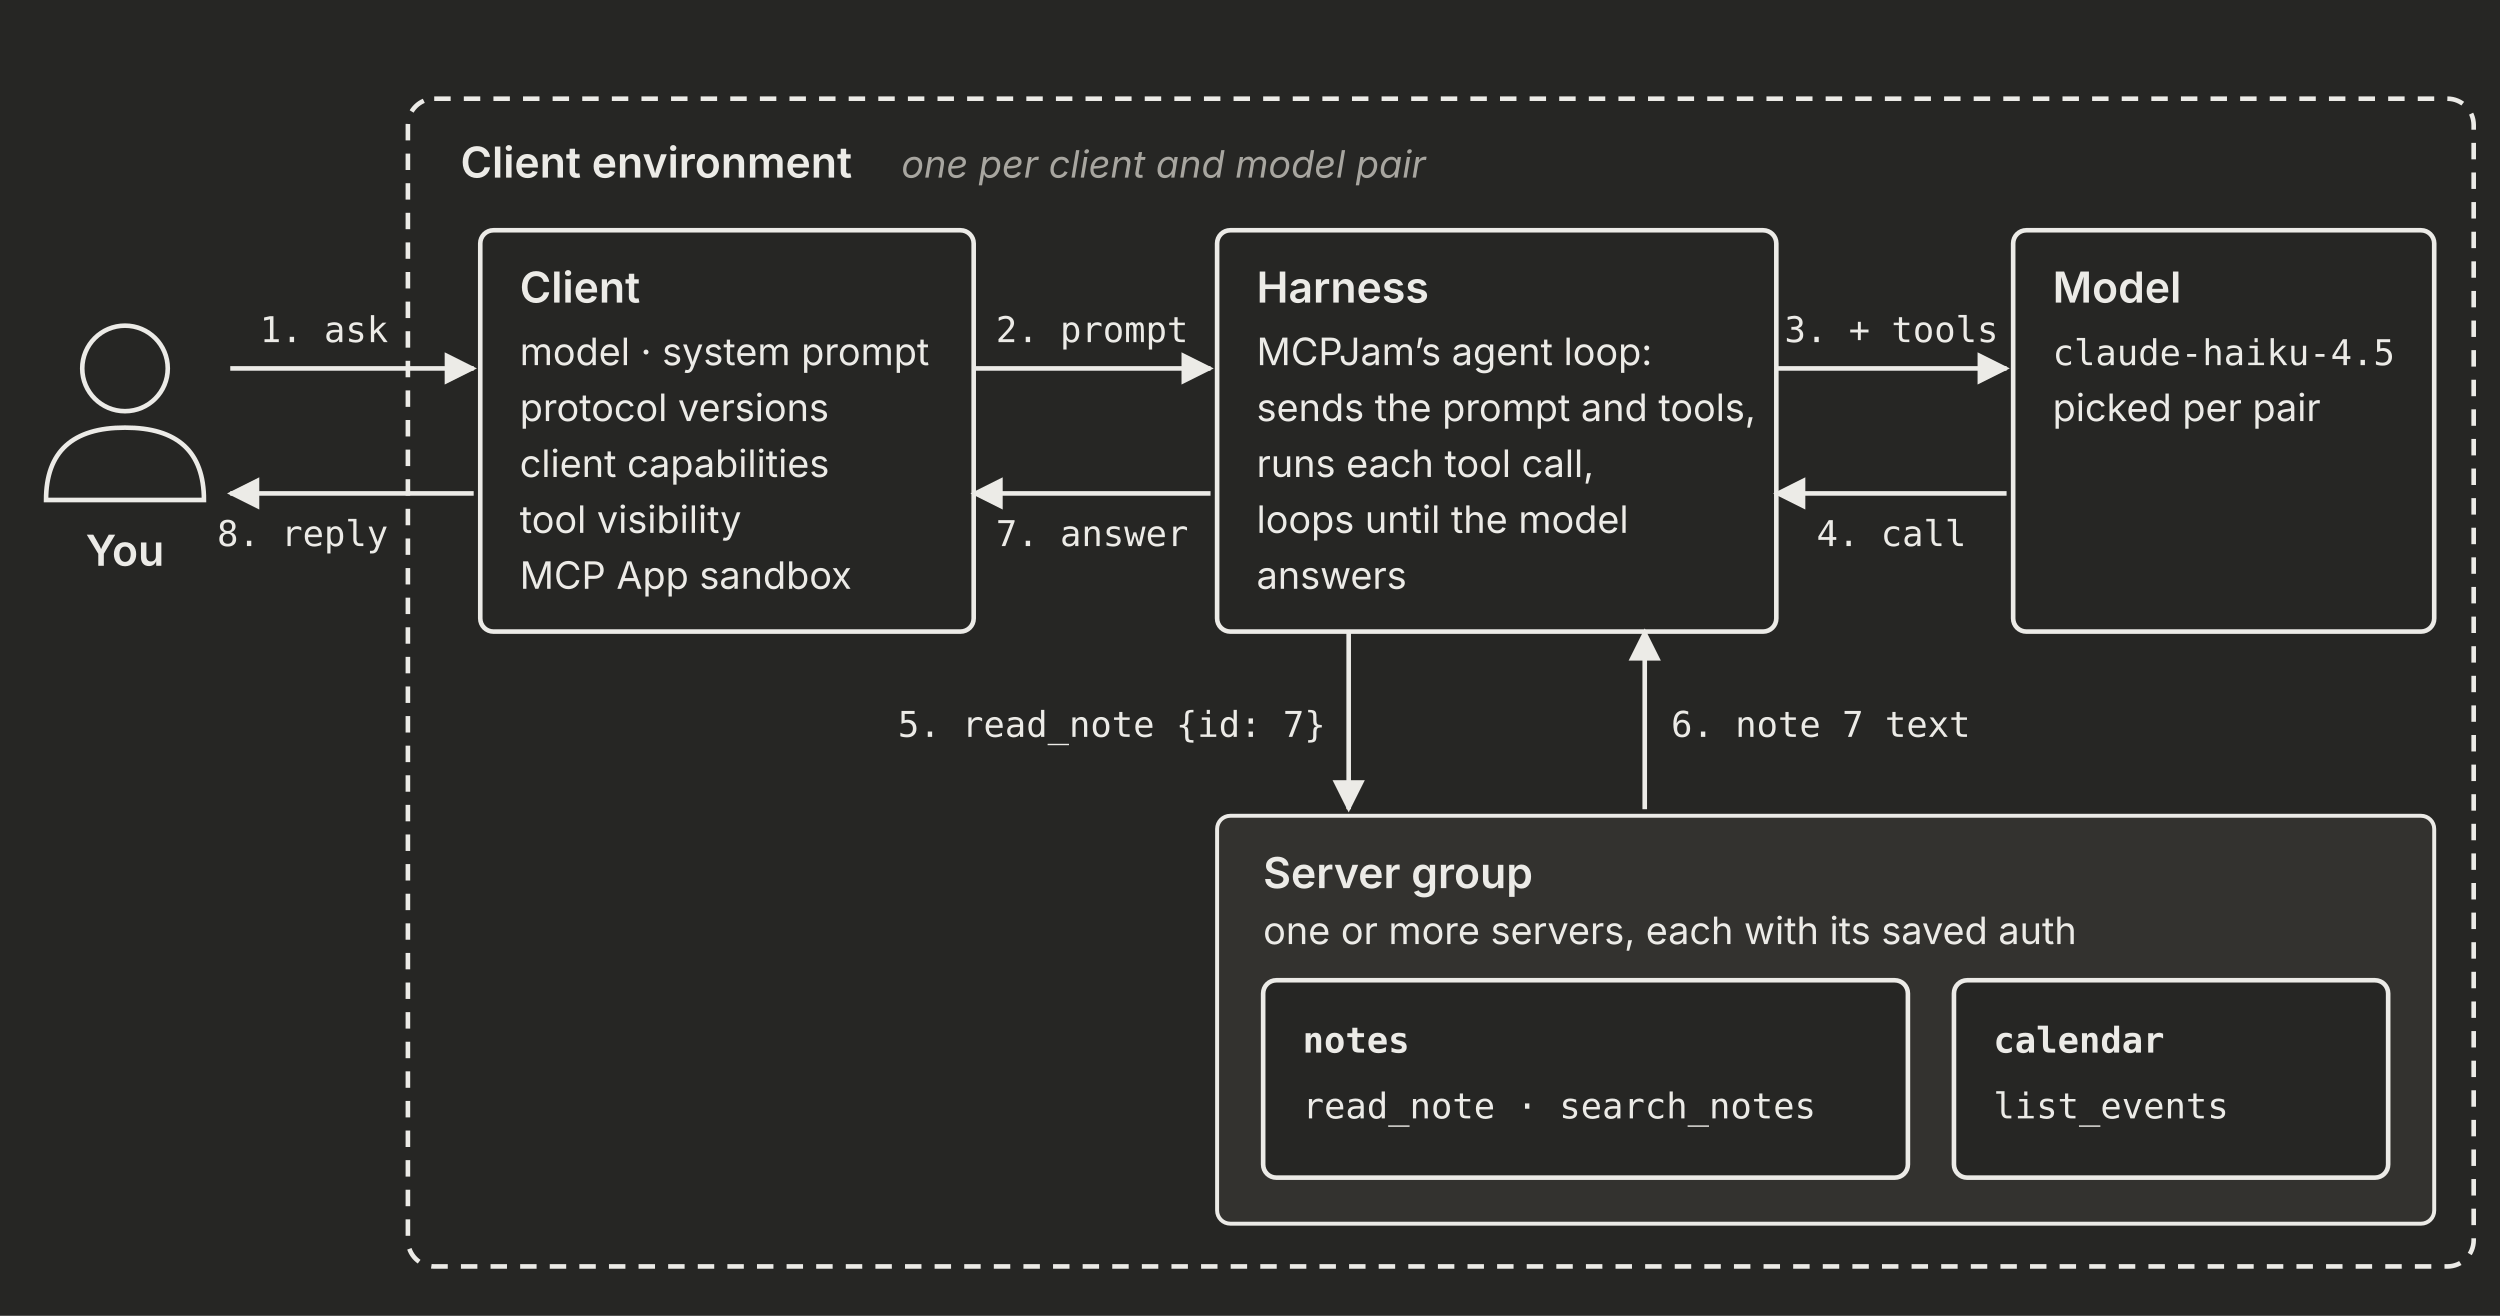
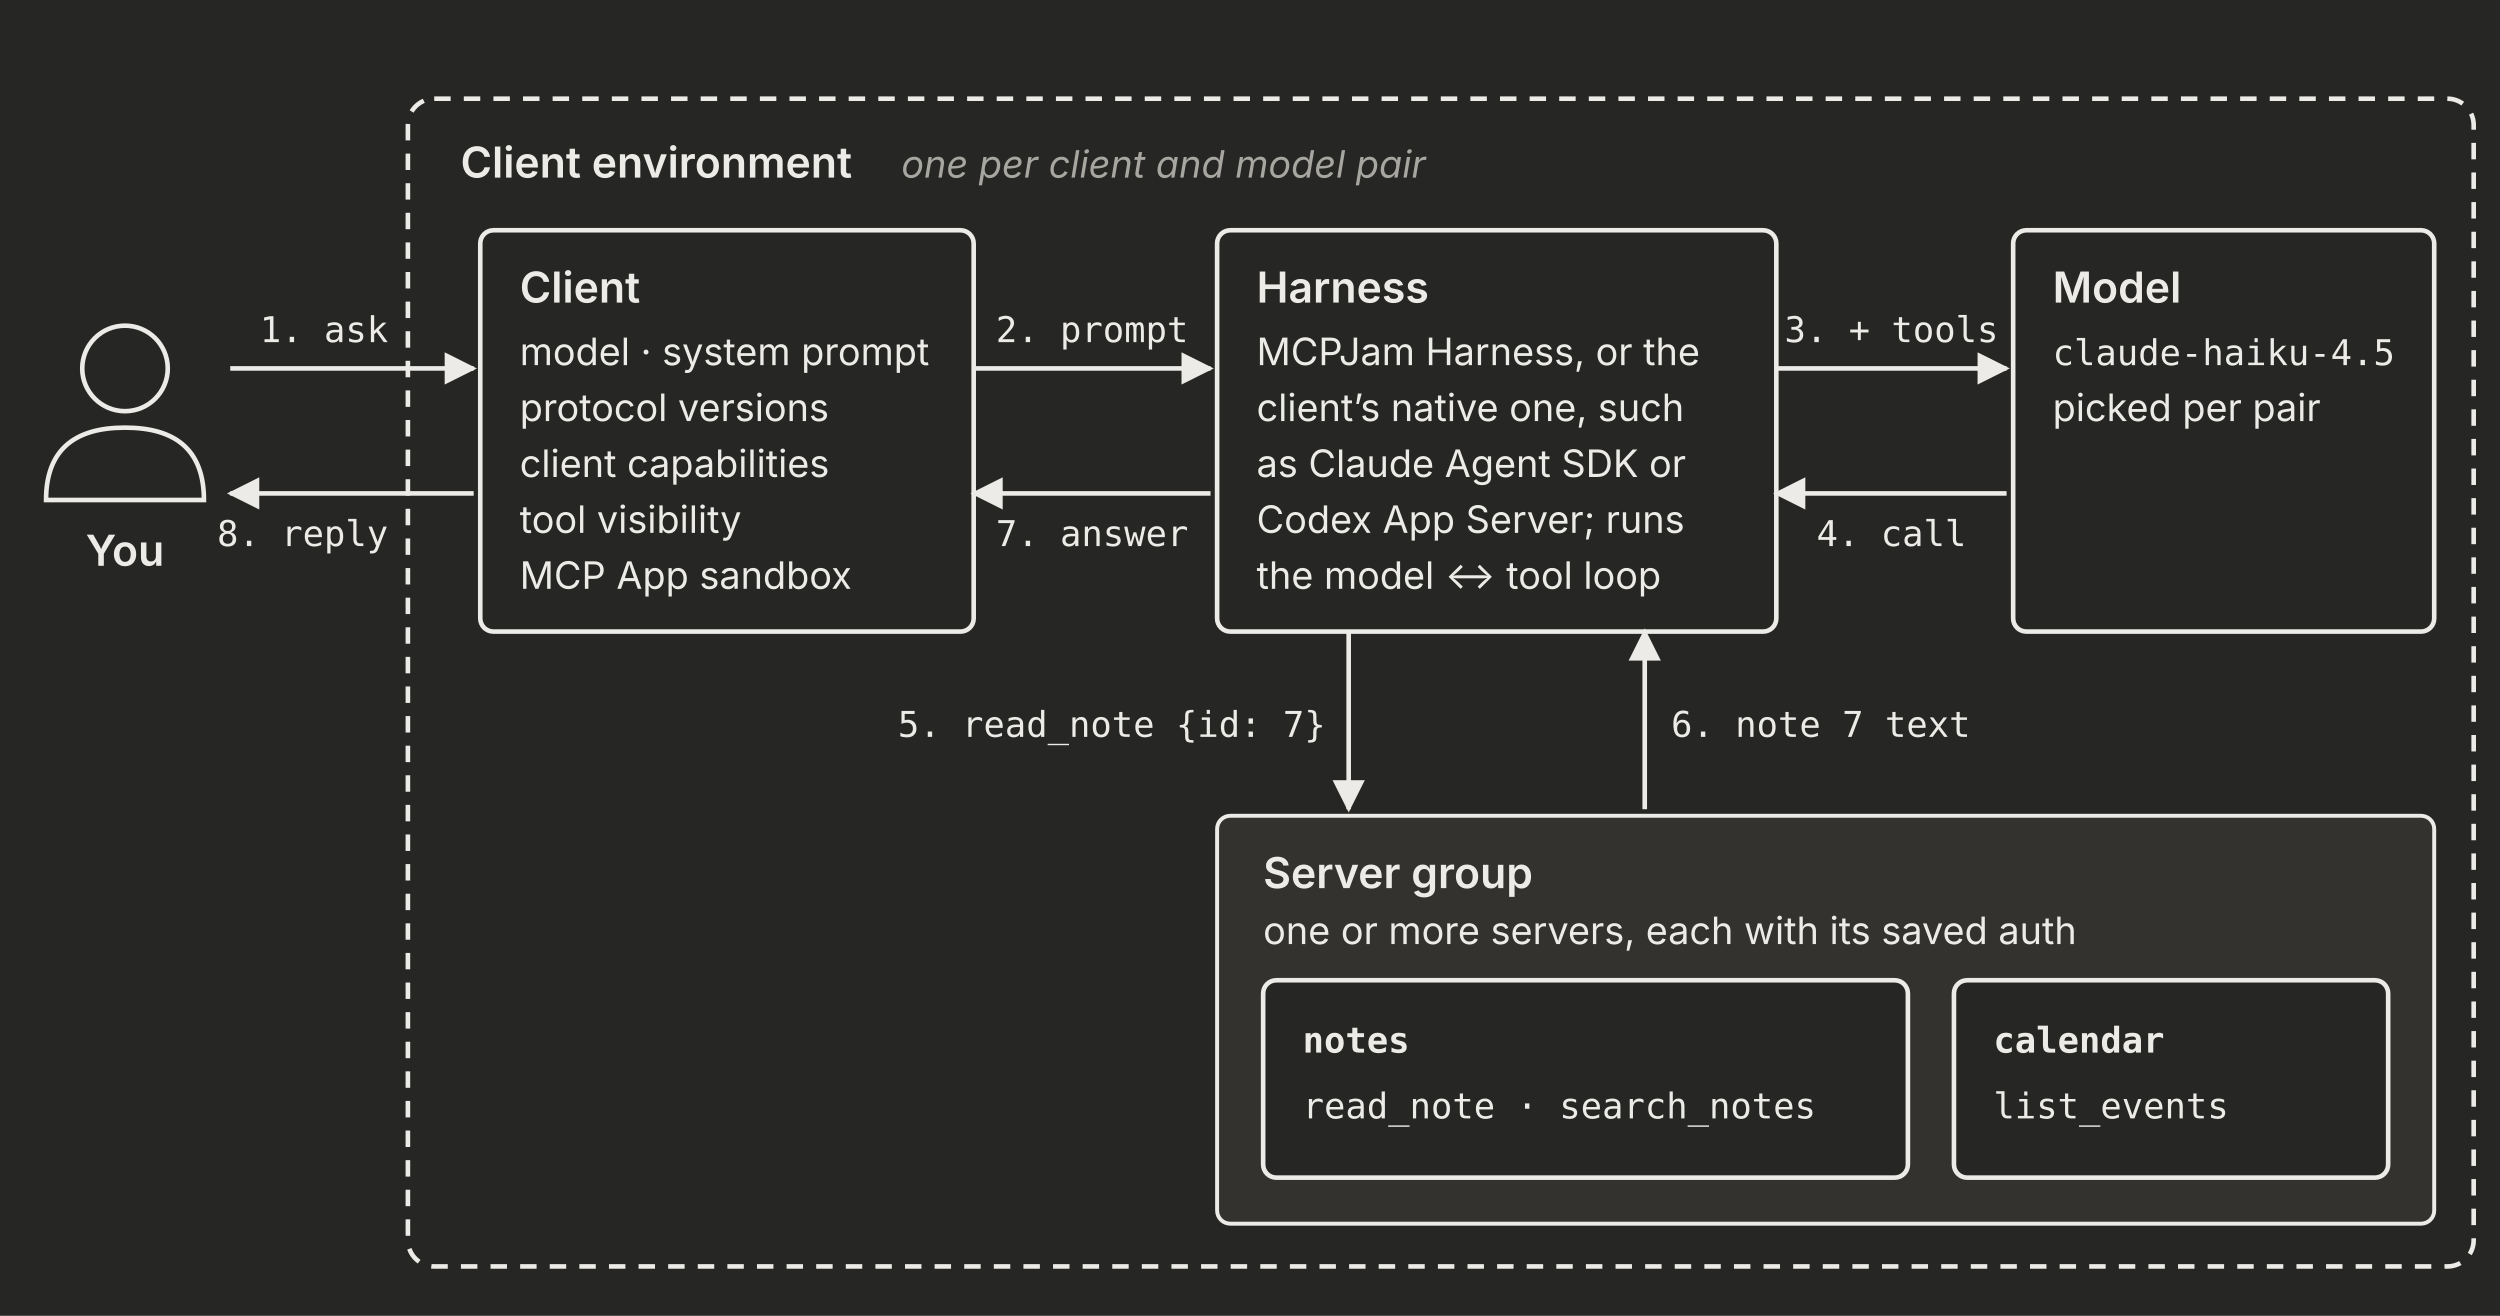
<svg xmlns="http://www.w3.org/2000/svg" viewBox="0 0 760 400" width="760" height="400" role="img" aria-label="The client environment an iteration runs in">
  <style>text{fill:#ecebe7;font-family:Inter,-apple-system,BlinkMacSystemFont,'Segoe UI',Helvetica,Arial,sans-serif;font-size:13px}
.sm{font-size:11.5px}
.mono{font-family:'JetBrains Mono',ui-monospace,Menlo,Consolas,monospace}
.sm.mono{font-size:10.8px}
.h{font-weight:600}
.i{font-style:italic;fill:#a8a6a0}
.big{font-size:34px;font-weight:600;font-family:'JetBrains Mono',ui-monospace,Menlo,Consolas,monospace}
.b{fill:#262624;stroke:#ecebe7;stroke-width:1.4}
.s{fill:#33322f;stroke:#ecebe7;stroke-width:1.2}
.dash{stroke-dasharray:5 4}
.thick{stroke-width:2.6}
.none{fill:none;stroke:#ecebe7}
.fill{fill:#ecebe7;stroke:#ecebe7}
.ln{stroke:#ecebe7;stroke-width:1.4;fill:none;marker-end:url(#ah)}
.ln-plain{stroke:#ecebe7;stroke-width:1.4;fill:none}
.rule{stroke:#a8a6a0;stroke-width:1.2;fill:none}
.ahp{fill:#ecebe7}
.red{fill:#ef5350;stroke:none}
.rt{fill:#ffffff;font-size:12px;font-weight:600}
</style>
  <defs>
    <marker id="ah" viewBox="0 0 10 10" refX="9" refY="5" markerWidth="7" markerHeight="7" orient="auto-start-reverse">
      <path d="M0,0 L10,5 L0,10 z" class="ahp" />
    </marker>
  </defs>
  <rect width="760" height="400" fill="#262624" />
  <circle cx="38" cy="112" r="13" class="b" />
  <path d="M14,152 Q14,130 38,130 Q62,130 62,152 Z" class="b" />
  <text x="38" y="172" class="h" text-anchor="middle">You</text>
  <rect x="124" y="30" width="628" height="355" rx="8" class="b dash" />
  <text x="140" y="54" class="h" text-anchor="start">Client environment</text>
  <text x="274" y="54" class="sm i" text-anchor="start">one per client and model pair</text>
  <rect x="146" y="70" width="150" height="122" rx="4" class="b" />
  <text x="158" y="92" class="h" text-anchor="start">Client</text>
  <text x="158" y="111" class="sm" text-anchor="start">model · system prompt</text>
  <text x="158" y="128" class="sm" text-anchor="start">protocol versions</text>
  <text x="158" y="145" class="sm" text-anchor="start">client capabilities</text>
  <text x="158" y="162" class="sm" text-anchor="start">tool visibility</text>
  <text x="158" y="179" class="sm" text-anchor="start">MCP App sandbox</text>
  <rect x="370" y="70" width="170" height="122" rx="4" class="b" />
  <text x="382" y="92" class="h" text-anchor="start">Harness</text>
-   <text x="382" y="111" class="sm" text-anchor="start">MCPJam’s agent loop:</text>
-   <text x="382" y="128" class="sm" text-anchor="start">sends the prompt and tools,</text>
-   <text x="382" y="145" class="sm" text-anchor="start">runs each tool call,</text>
-   <text x="382" y="162" class="sm" text-anchor="start">loops until the model</text>
-   <text x="382" y="179" class="sm" text-anchor="start">answers</text>
+   <text x="382" y="111" class="sm" text-anchor="start">MCPJam Harness, or the</text>
+   <text x="382" y="128" class="sm" text-anchor="start">client’s native one, such</text>
+   <text x="382" y="145" class="sm" text-anchor="start">as Claude Agent SDK or</text>
+   <text x="382" y="162" class="sm" text-anchor="start">Codex App Server; runs</text>
+   <text x="382" y="179" class="sm" text-anchor="start">the model ↔ tool loop</text>
  <rect x="612" y="70" width="128" height="122" rx="4" class="b" />
  <text x="624" y="92" class="h" text-anchor="start">Model</text>
  <text x="624" y="111" class="sm mono" text-anchor="start">claude-haiku-4.5</text>
  <text x="624" y="128" class="sm" text-anchor="start">picked per pair</text>
  <rect x="370" y="248" width="370" height="124" rx="4" class="s" />
  <text x="384" y="270" class="h" text-anchor="start">Server group</text>
  <text x="384" y="287" class="sm" text-anchor="start">one or more servers, each with its saved auth</text>
  <rect x="384" y="298" width="196" height="60" rx="4" class="b" />
  <text x="396" y="320" class="sm mono h" text-anchor="start">notes</text>
  <text x="396" y="340" class="sm mono" text-anchor="start">read_note · search_notes</text>
  <rect x="594" y="298" width="132" height="60" rx="4" class="b" />
  <text x="606" y="320" class="sm mono h" text-anchor="start">calendar</text>
  <text x="606" y="340" class="sm mono" text-anchor="start">list_events</text>
  <line x1="70" y1="112" x2="144" y2="112" class="ln" />
  <text x="118" y="104" class="sm mono" text-anchor="end">1. ask</text>
  <line x1="144" y1="150" x2="70" y2="150" class="ln" />
  <text x="118" y="166" class="sm mono" text-anchor="end">8. reply</text>
  <line x1="296" y1="112" x2="368" y2="112" class="ln" />
  <text x="332" y="104" class="sm mono" text-anchor="middle">2. prompt</text>
  <line x1="368" y1="150" x2="296" y2="150" class="ln" />
  <text x="332" y="166" class="sm mono" text-anchor="middle">7. answer</text>
  <line x1="540" y1="112" x2="610" y2="112" class="ln" />
  <text x="575" y="104" class="sm mono" text-anchor="middle">3. + tools</text>
  <line x1="610" y1="150" x2="540" y2="150" class="ln" />
  <text x="575" y="166" class="sm mono" text-anchor="middle">4. call</text>
  <line x1="410" y1="192" x2="410" y2="246" class="ln" />
  <text x="403" y="224" class="sm mono" text-anchor="end">5. read_note {id: 7}</text>
  <line x1="500" y1="246" x2="500" y2="192" class="ln" />
  <text x="508" y="224" class="sm mono" text-anchor="start">6. note 7 text</text>
</svg>
